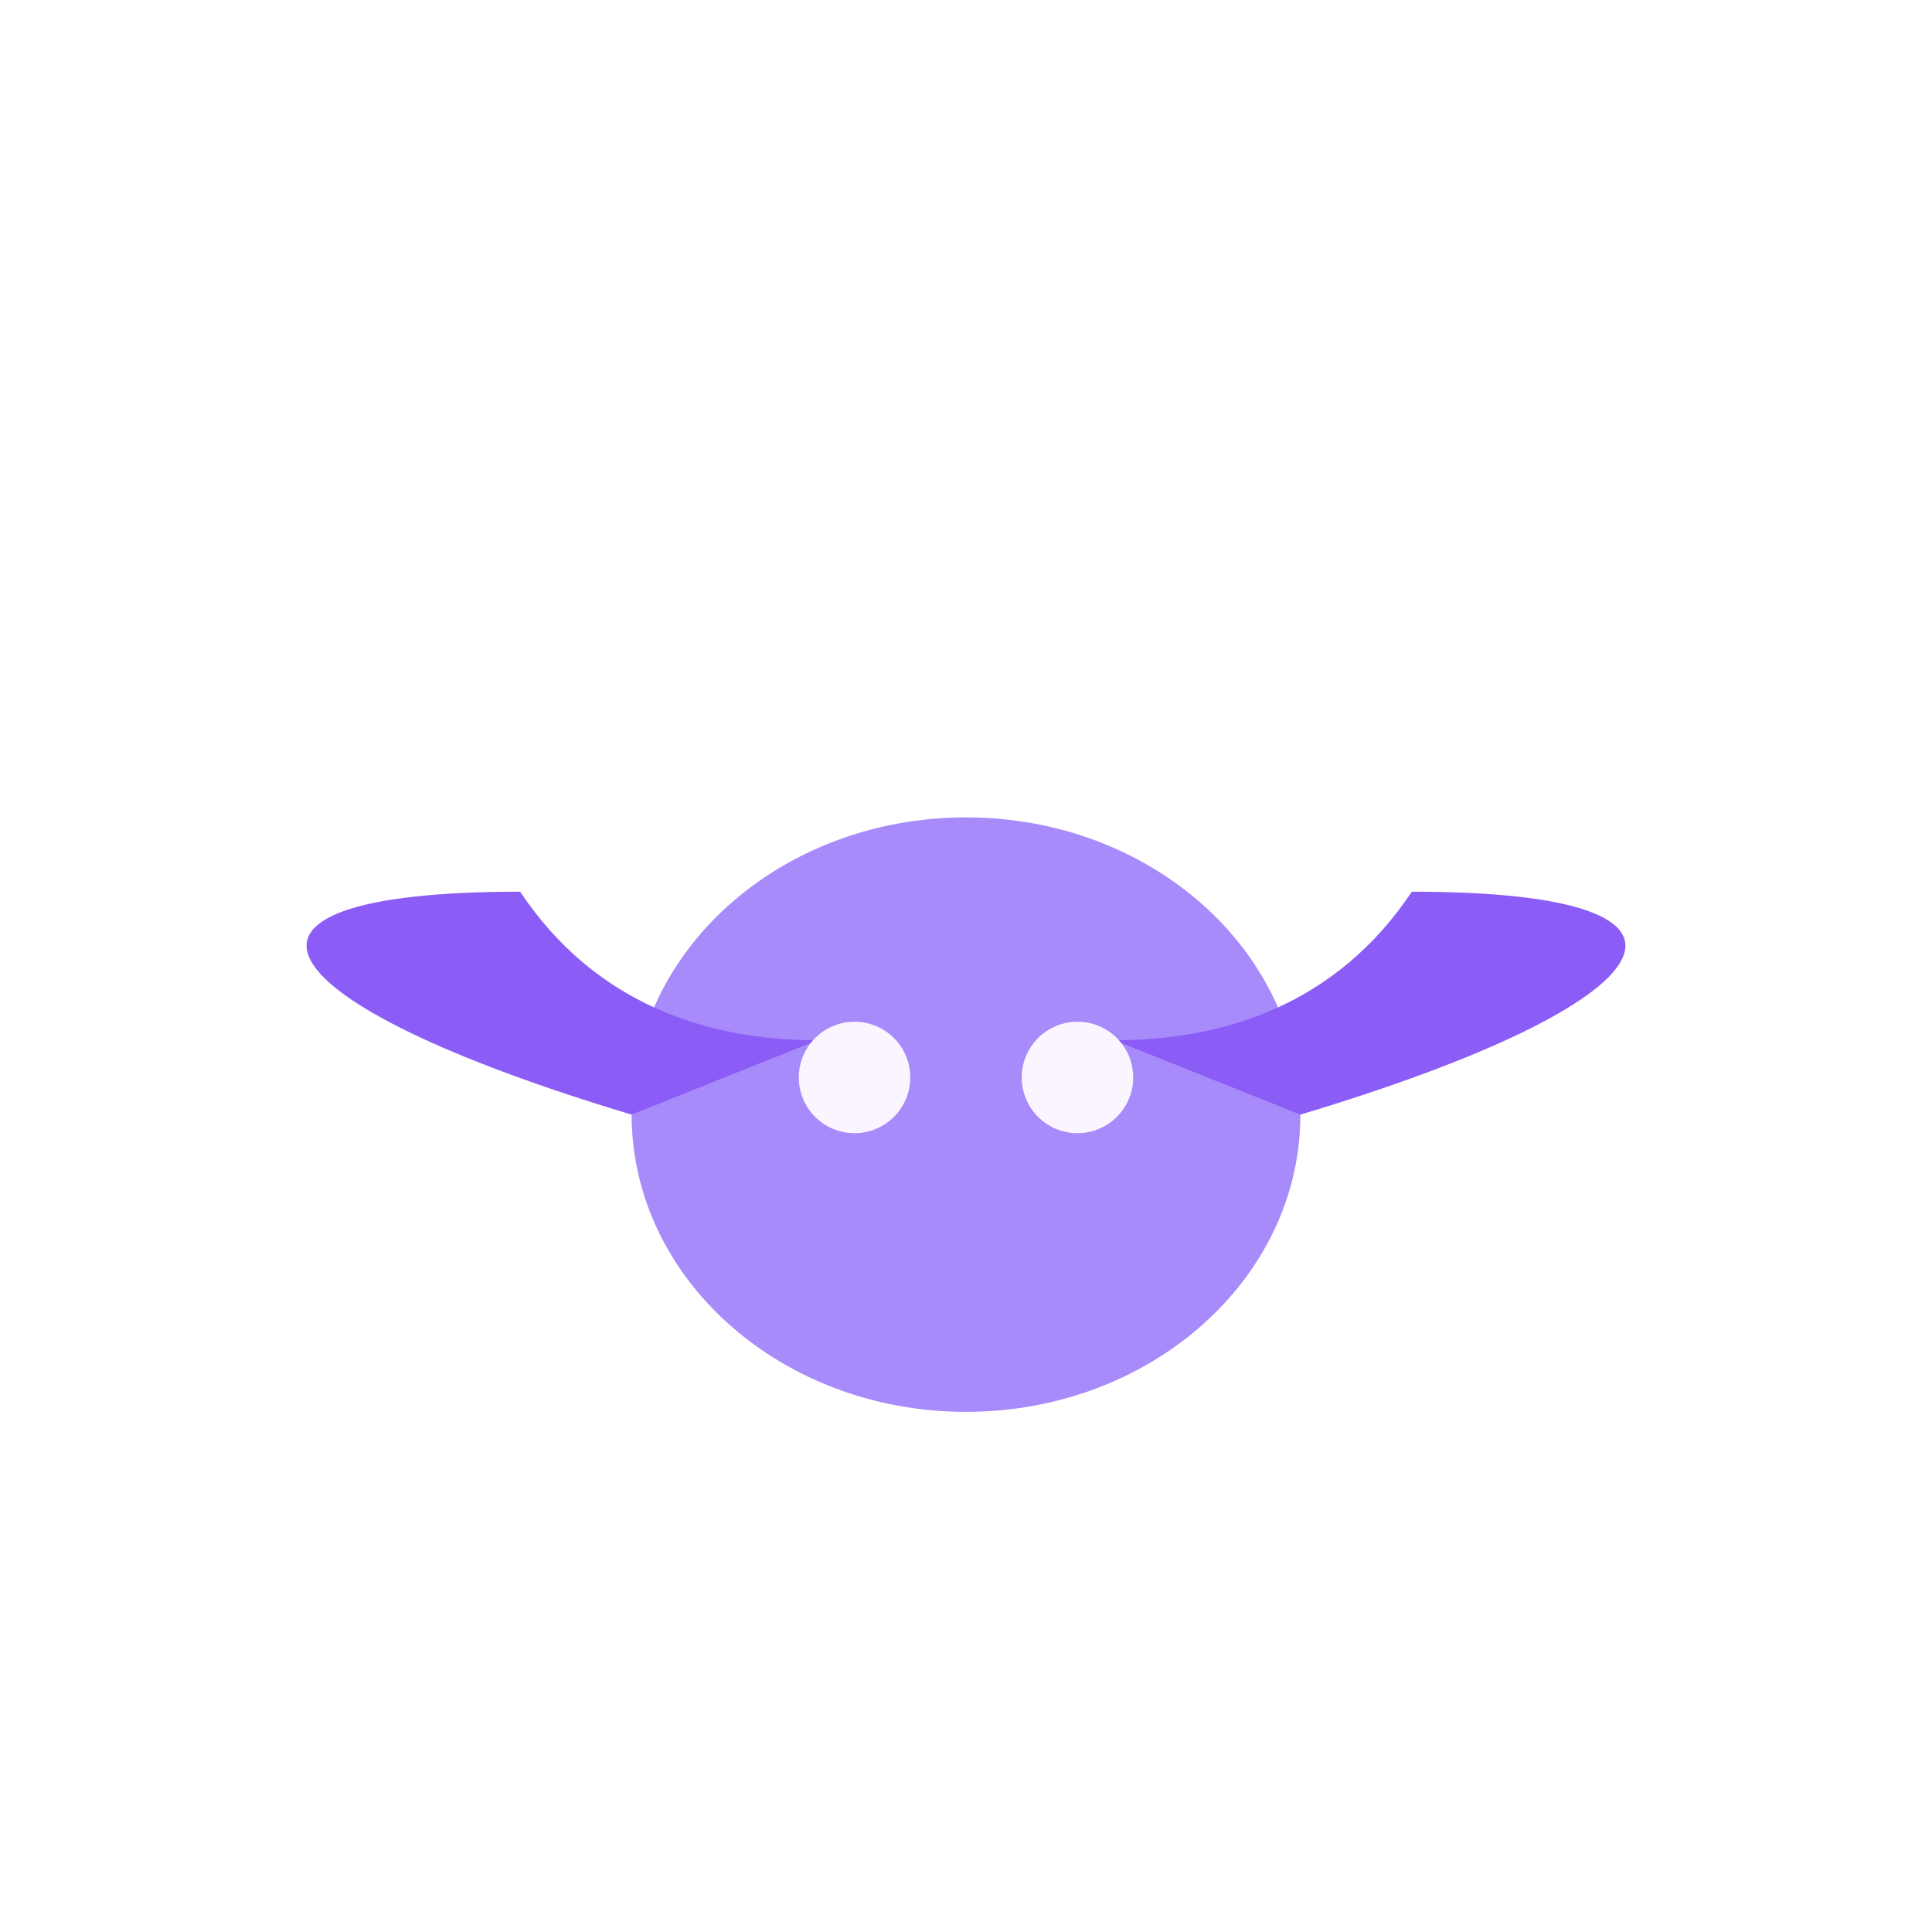
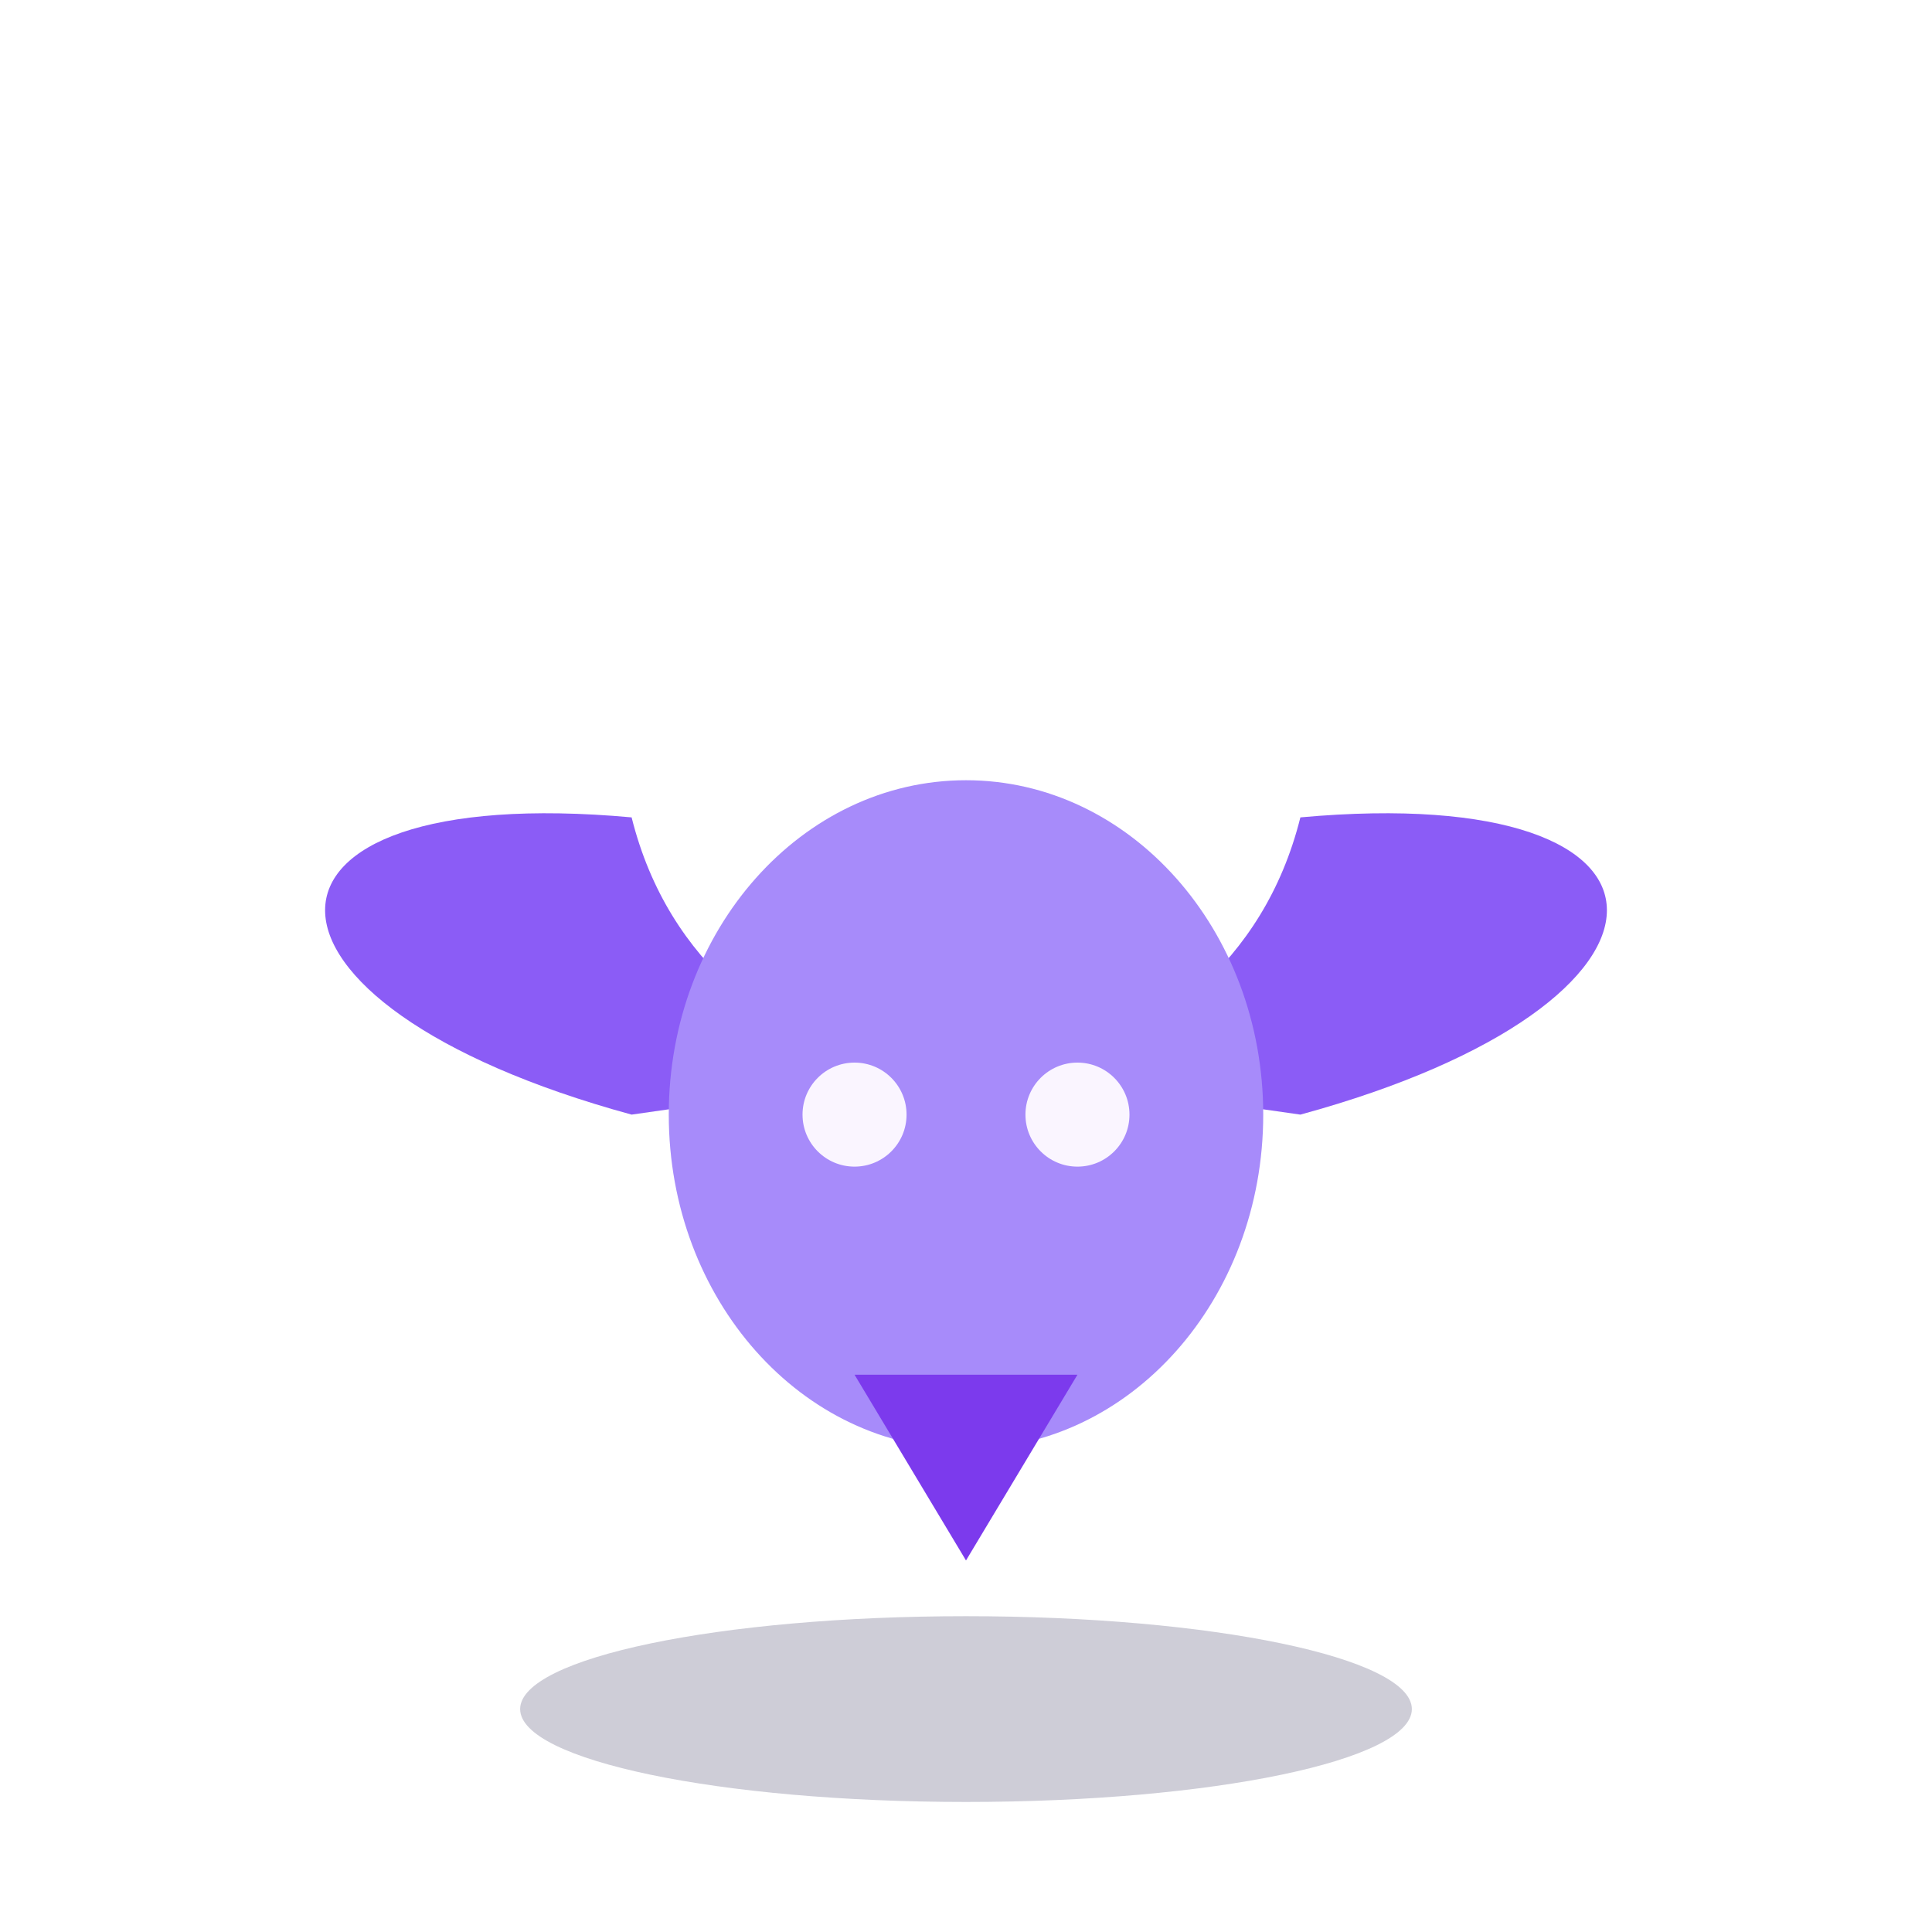
<svg xmlns="http://www.w3.org/2000/svg" width="52" height="52" viewBox="0 0 52 52">
  <rect width="52" height="52" fill="none" />
-   <ellipse cx="26" cy="30" rx="9" ry="8" fill="#a78bfa" />
-   <path d="M17 30 C7 27, 5 24, 14 24 C16 27, 19 28, 22 28" fill="#8b5cf6" />
-   <path d="M35 30 C45 27, 47 24, 38 24 C36 27, 33 28, 30 28" fill="#8b5cf6" />
-   <circle cx="23" cy="29" r="1.5" fill="#faf5ff" />
-   <circle cx="29" cy="29" r="1.5" fill="#faf5ff" />
+   <ellipse cx="26" cy="46" rx="12" ry="2.5" fill="#1e1b4b" opacity="0.22" />
+   <path d="M17 30 C6 27, 6 21, 17 22 C18 26, 21 28, 24 29" fill="#8b5cf6" />
+   <path d="M35 30 C46 27, 46 21, 35 22 C34 26, 31 28, 28 29" fill="#8b5cf6" />
+   <ellipse cx="26" cy="30" rx="8" ry="9" fill="#a78bfa" />
+   <polygon points="23,37 26,42 29,37" fill="#7c3aed" />
+   <circle cx="23" cy="30" r="1.4" fill="#faf5ff" />
+   <circle cx="29" cy="30" r="1.4" fill="#faf5ff" />
</svg>
